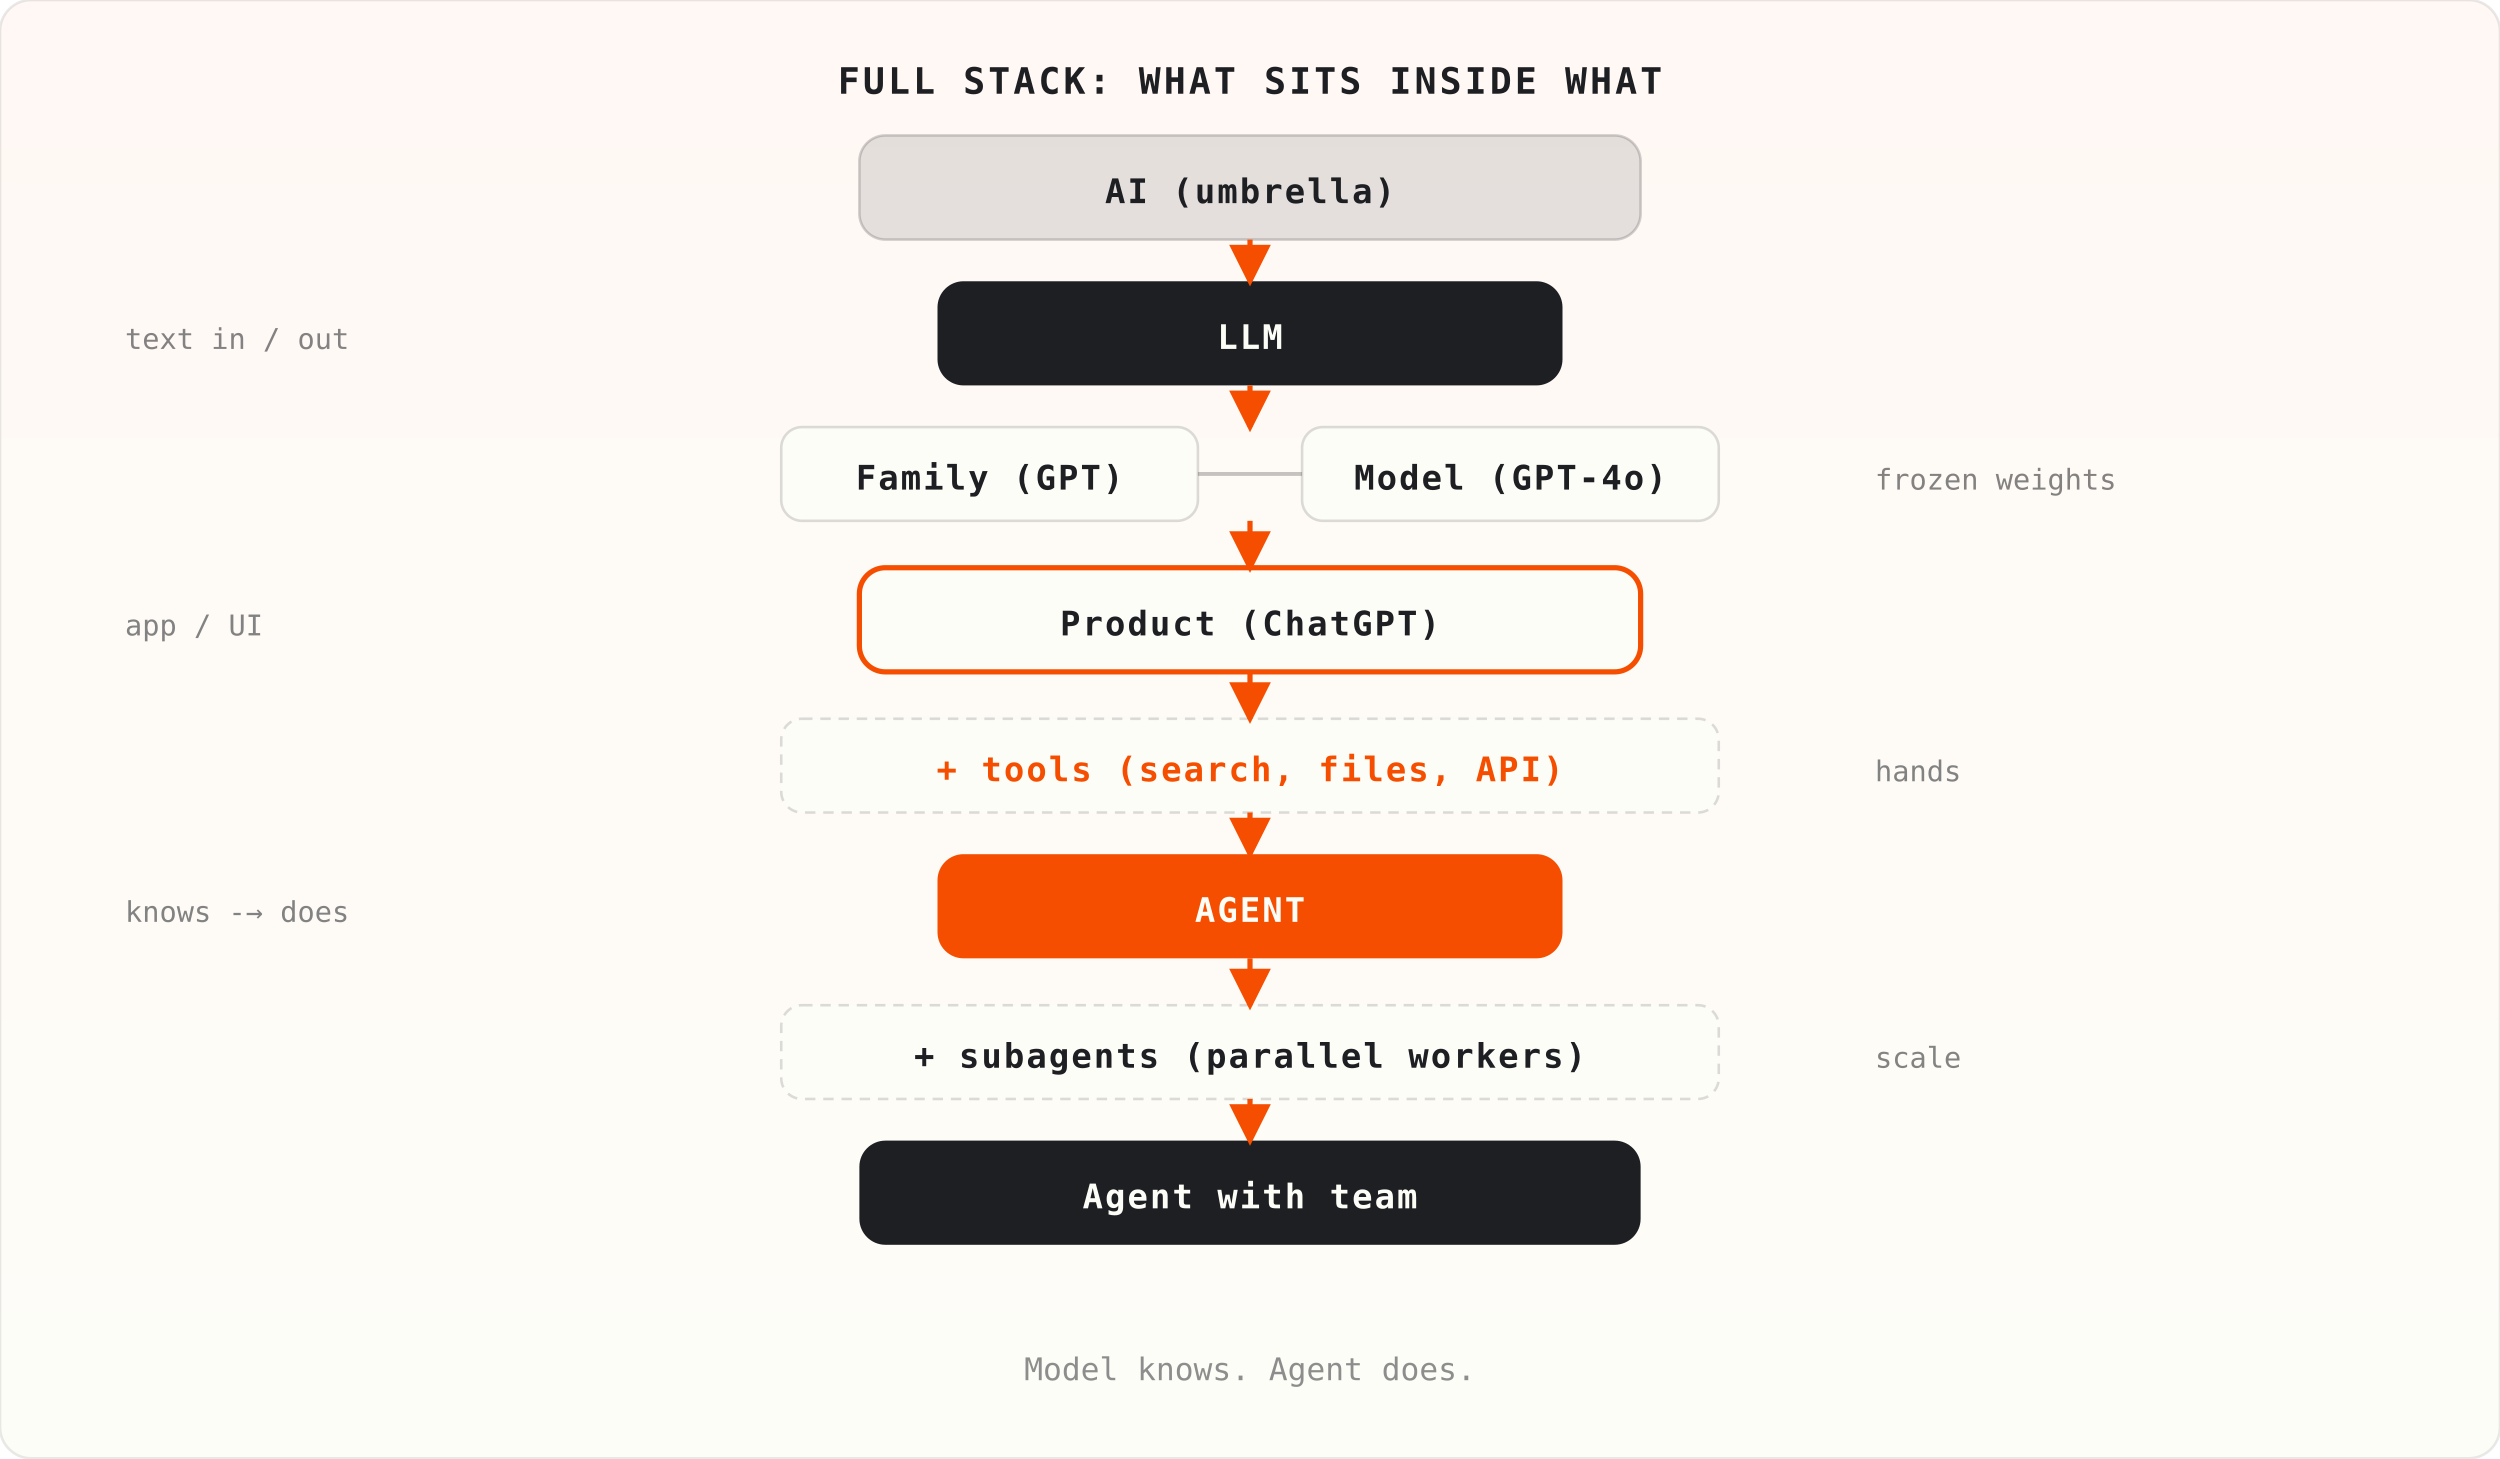
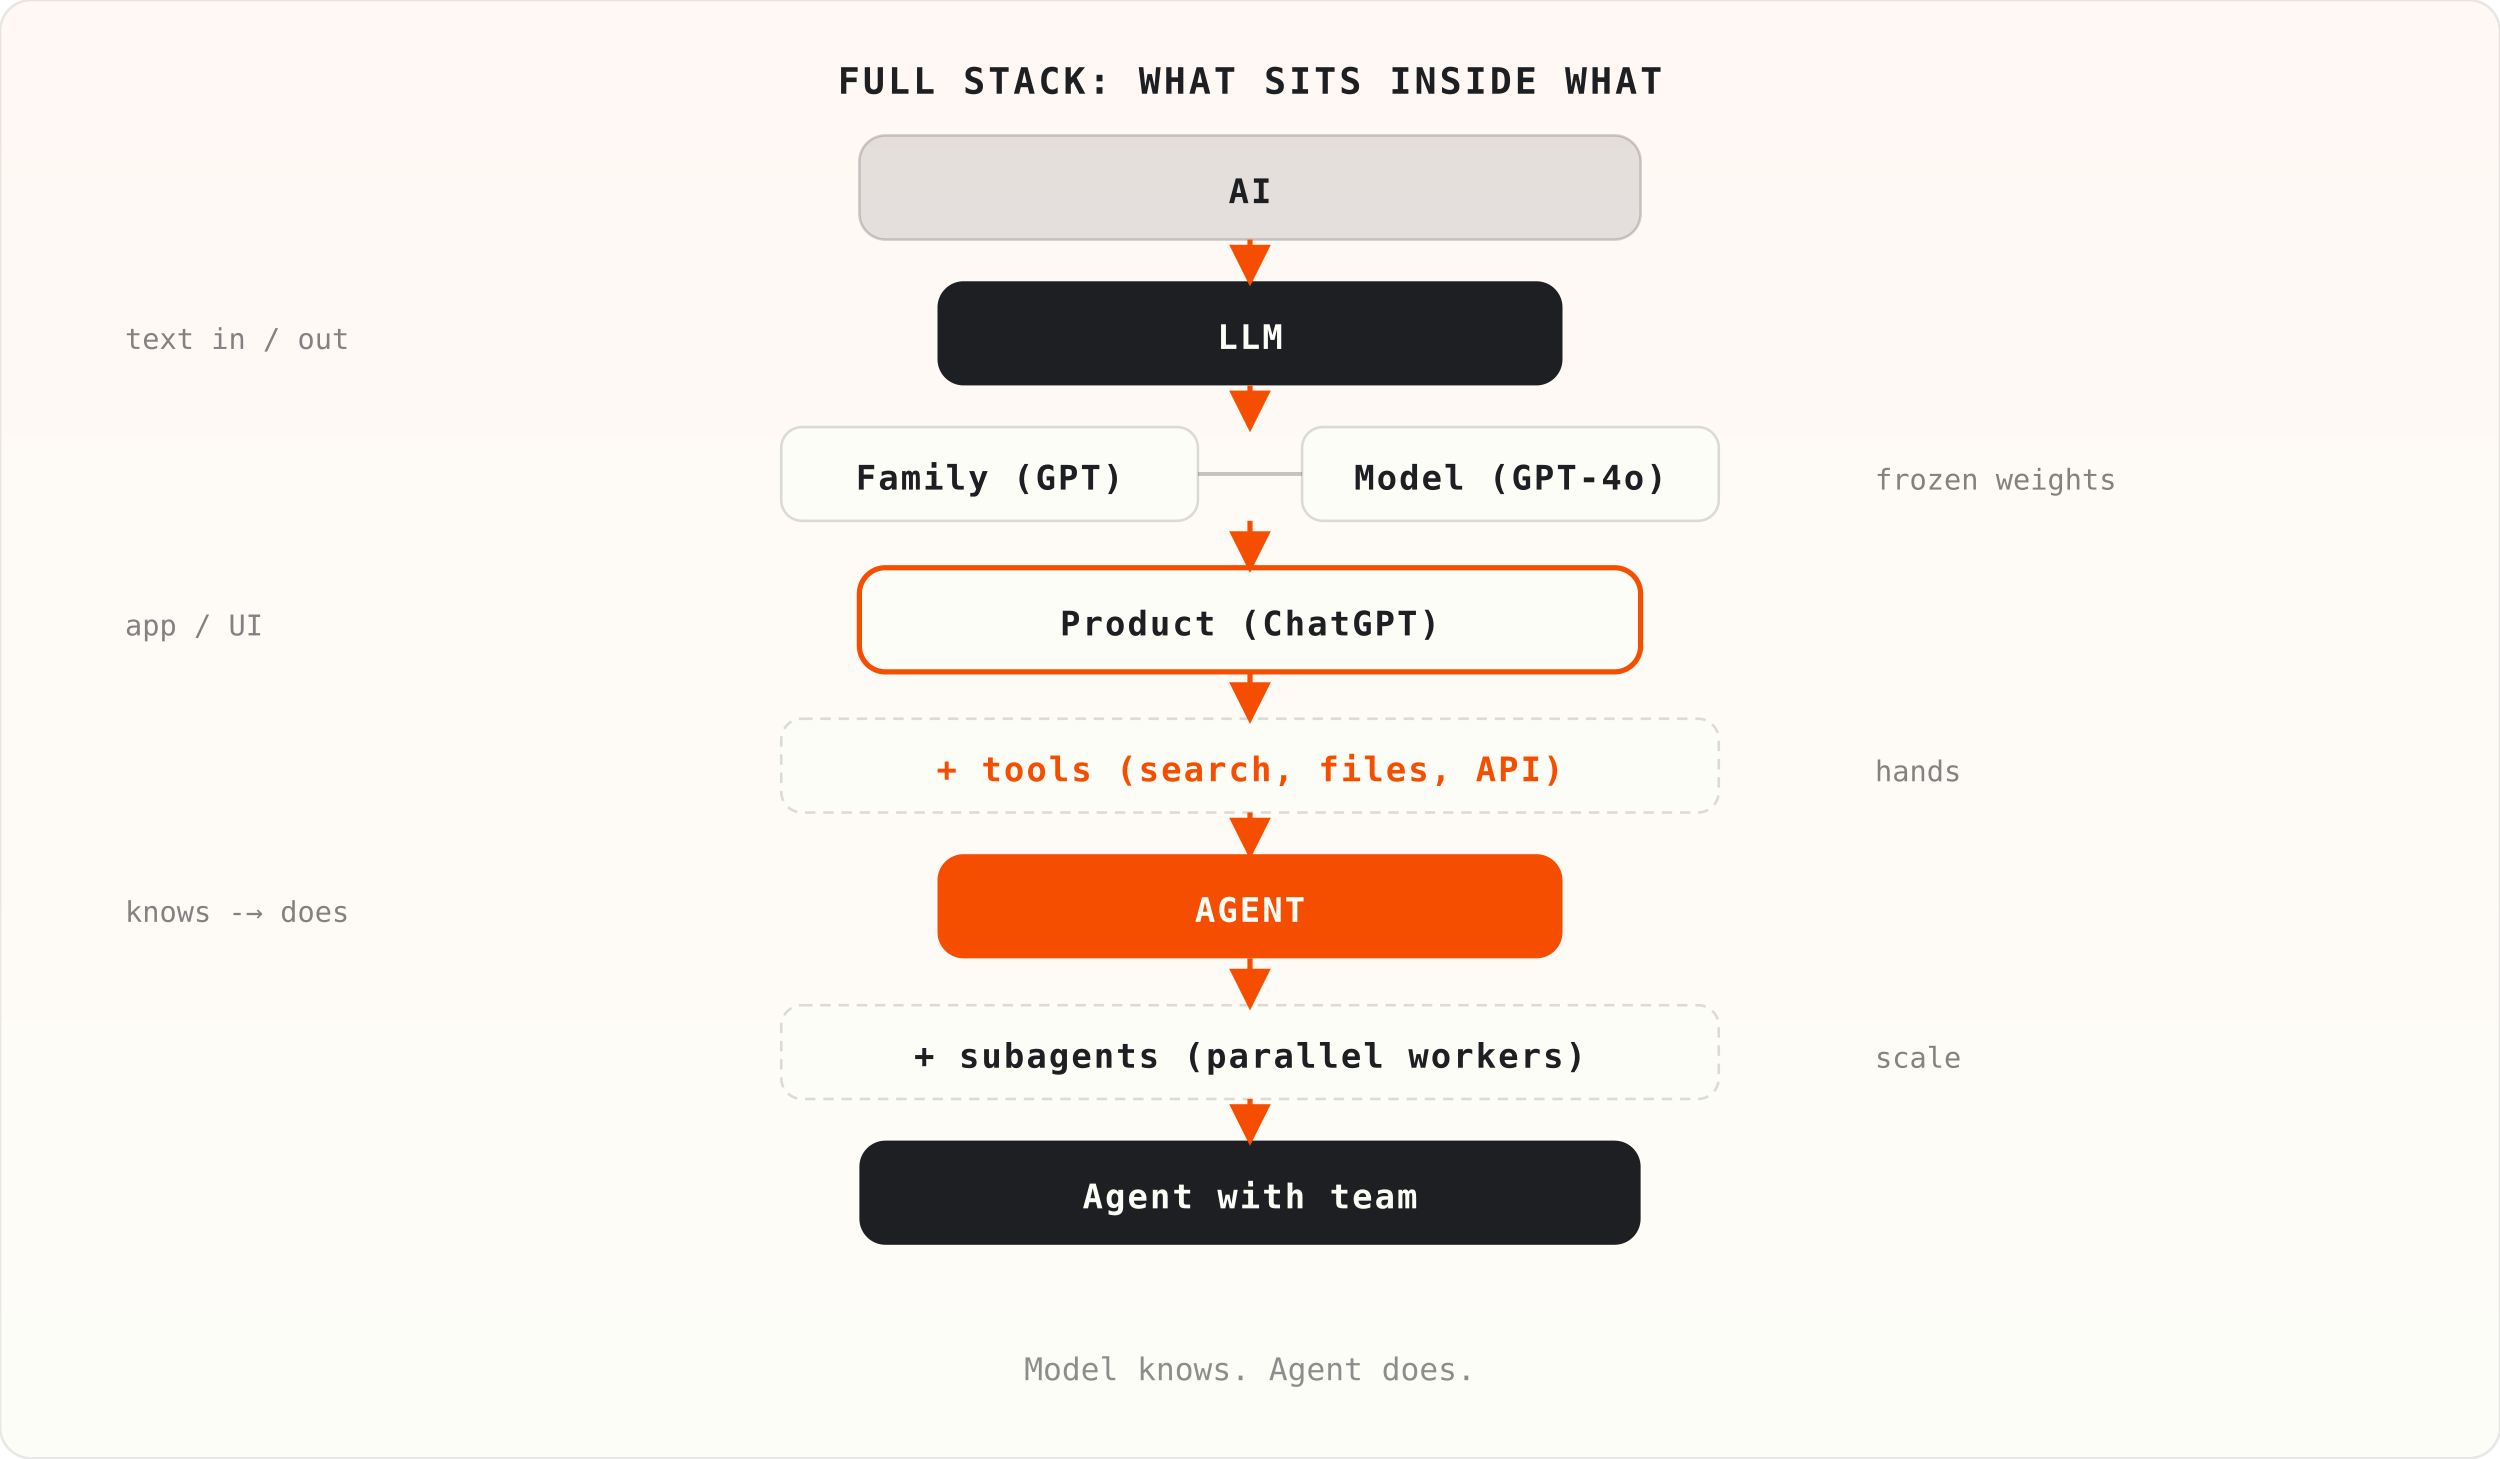
<svg xmlns="http://www.w3.org/2000/svg" viewBox="0 0 960 560" role="img" aria-labelledby="title-hierarchy">
  <defs>
    <linearGradient id="grad-h" x1="0" y1="0" x2="0" y2="1">
      <stop offset="0%" stop-color="#fff8f4" />
      <stop offset="100%" stop-color="#fdfdf8" />
    </linearGradient>
    <marker id="arr-h" markerWidth="8" markerHeight="8" refX="7" refY="4" orient="auto">
      <path d="M0,0 L8,4 L0,8 Z" fill="#f54e00" />
    </marker>
  </defs>
  <rect width="960" height="560" rx="12" fill="url(#grad-h)" stroke="#1e1f23" stroke-opacity="0.1" />
  <text x="480" y="36" font-family="ui-monospace,Menlo,monospace" font-size="14" font-weight="700" fill="#1e1f23" text-anchor="middle" letter-spacing="1.2">FULL STACK: WHAT SITS INSIDE WHAT</text>
  <g font-family="ui-monospace,Menlo,monospace" font-weight="700" font-size="13" letter-spacing="0.8">
    <rect x="330" y="52" width="300" height="40" rx="10" fill="#1e1f23" fill-opacity="0.12" stroke="#1e1f23" stroke-opacity="0.2" />
-     <text x="480" y="78" fill="#1e1f23" text-anchor="middle">AI (umbrella)</text>
+     <text x="480" y="78" fill="#1e1f23" text-anchor="middle">AI</text>
    <rect x="360" y="108" width="240" height="40" rx="10" fill="#1e1f23" />
    <text x="480" y="134" fill="#fdfdf8" text-anchor="middle">LLM</text>
    <rect x="300" y="164" width="160" height="36" rx="8" fill="#fdfdf8" stroke="#1e1f23" stroke-opacity="0.15" />
    <text x="380" y="188" fill="#1e1f23" text-anchor="middle">Family (GPT)</text>
    <rect x="500" y="164" width="160" height="36" rx="8" fill="#fdfdf8" stroke="#1e1f23" stroke-opacity="0.15" />
    <text x="580" y="188" fill="#1e1f23" text-anchor="middle">Model (GPT-4o)</text>
    <rect x="330" y="218" width="300" height="40" rx="10" fill="#fdfdf8" stroke="#f54e00" stroke-width="2" />
    <text x="480" y="244" fill="#1e1f23" text-anchor="middle">Product (ChatGPT)</text>
    <rect x="300" y="276" width="360" height="36" rx="8" fill="#fdfdf8" stroke="#1e1f23" stroke-opacity="0.15" stroke-dasharray="4 3" />
    <text x="480" y="300" fill="#f54e00" text-anchor="middle">+ tools (search, files, API)</text>
    <rect x="360" y="328" width="240" height="40" rx="10" fill="#f54e00" />
    <text x="480" y="354" fill="#fdfdf8" text-anchor="middle">AGENT</text>
    <rect x="300" y="386" width="360" height="36" rx="8" fill="#fdfdf8" stroke="#1e1f23" stroke-opacity="0.15" stroke-dasharray="4 3" />
    <text x="480" y="410" fill="#1e1f23" text-anchor="middle">+ subagents (parallel workers)</text>
    <rect x="330" y="438" width="300" height="40" rx="10" fill="#1e1f23" />
    <text x="480" y="464" fill="#fdfdf8" text-anchor="middle">Agent with team</text>
  </g>
  <g stroke="#f54e00" stroke-width="2" fill="none" marker-end="url(#arr-h)">
    <line x1="480" y1="92" x2="480" y2="108" />
    <line x1="480" y1="148" x2="480" y2="164" />
    <line x1="480" y1="200" x2="480" y2="218" />
    <line x1="480" y1="258" x2="480" y2="276" />
    <line x1="480" y1="312" x2="480" y2="328" />
    <line x1="480" y1="368" x2="480" y2="386" />
    <line x1="480" y1="422" x2="480" y2="438" />
  </g>
  <line x1="460" y1="182" x2="500" y2="182" stroke="#1e1f23" stroke-opacity="0.25" stroke-width="1.5" />
  <g font-family="ui-monospace,Menlo,monospace" font-size="11" fill="#1e1f23" fill-opacity="0.55">
    <text x="48" y="134">text in / out</text>
    <text x="48" y="244">app / UI</text>
    <text x="48" y="354">knows -→ does</text>
    <text x="720" y="188">frozen weights</text>
    <text x="720" y="300">hands</text>
    <text x="720" y="410">scale</text>
  </g>
  <text x="480" y="530" font-family="ui-monospace,Menlo,monospace" font-size="12" fill="#1e1f23" fill-opacity="0.5" text-anchor="middle">Model knows. Agent does.</text>
</svg>
